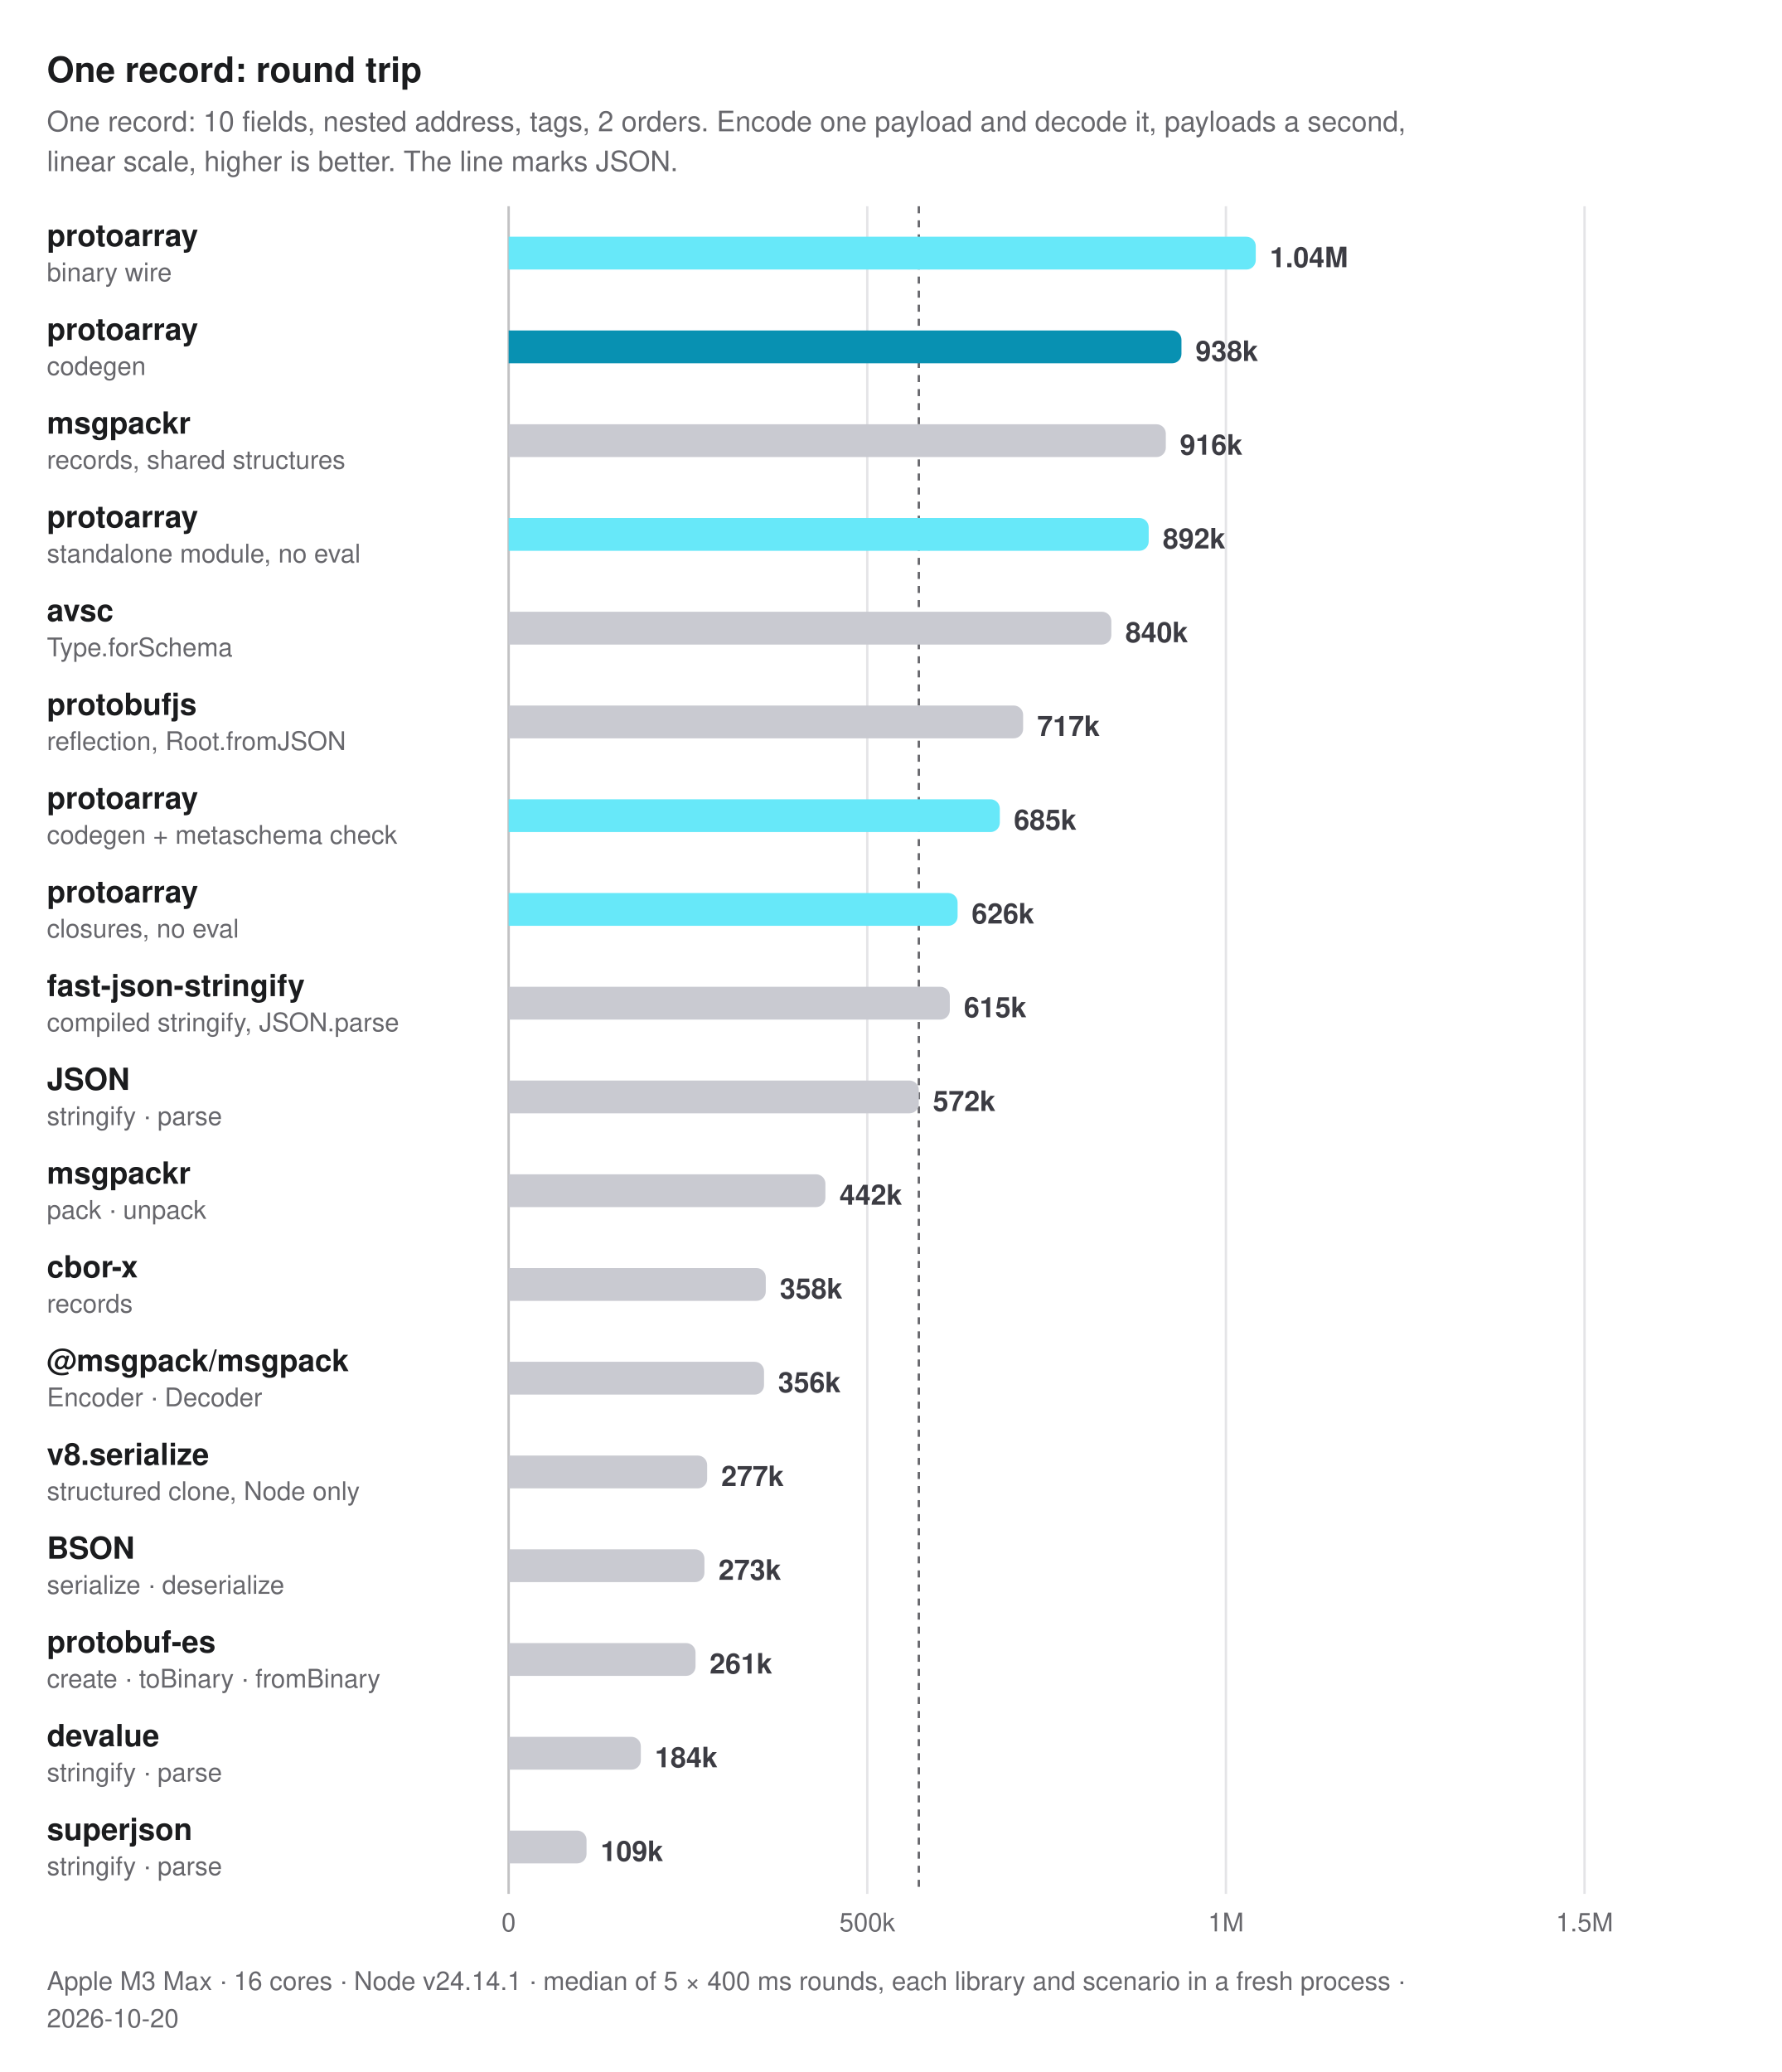
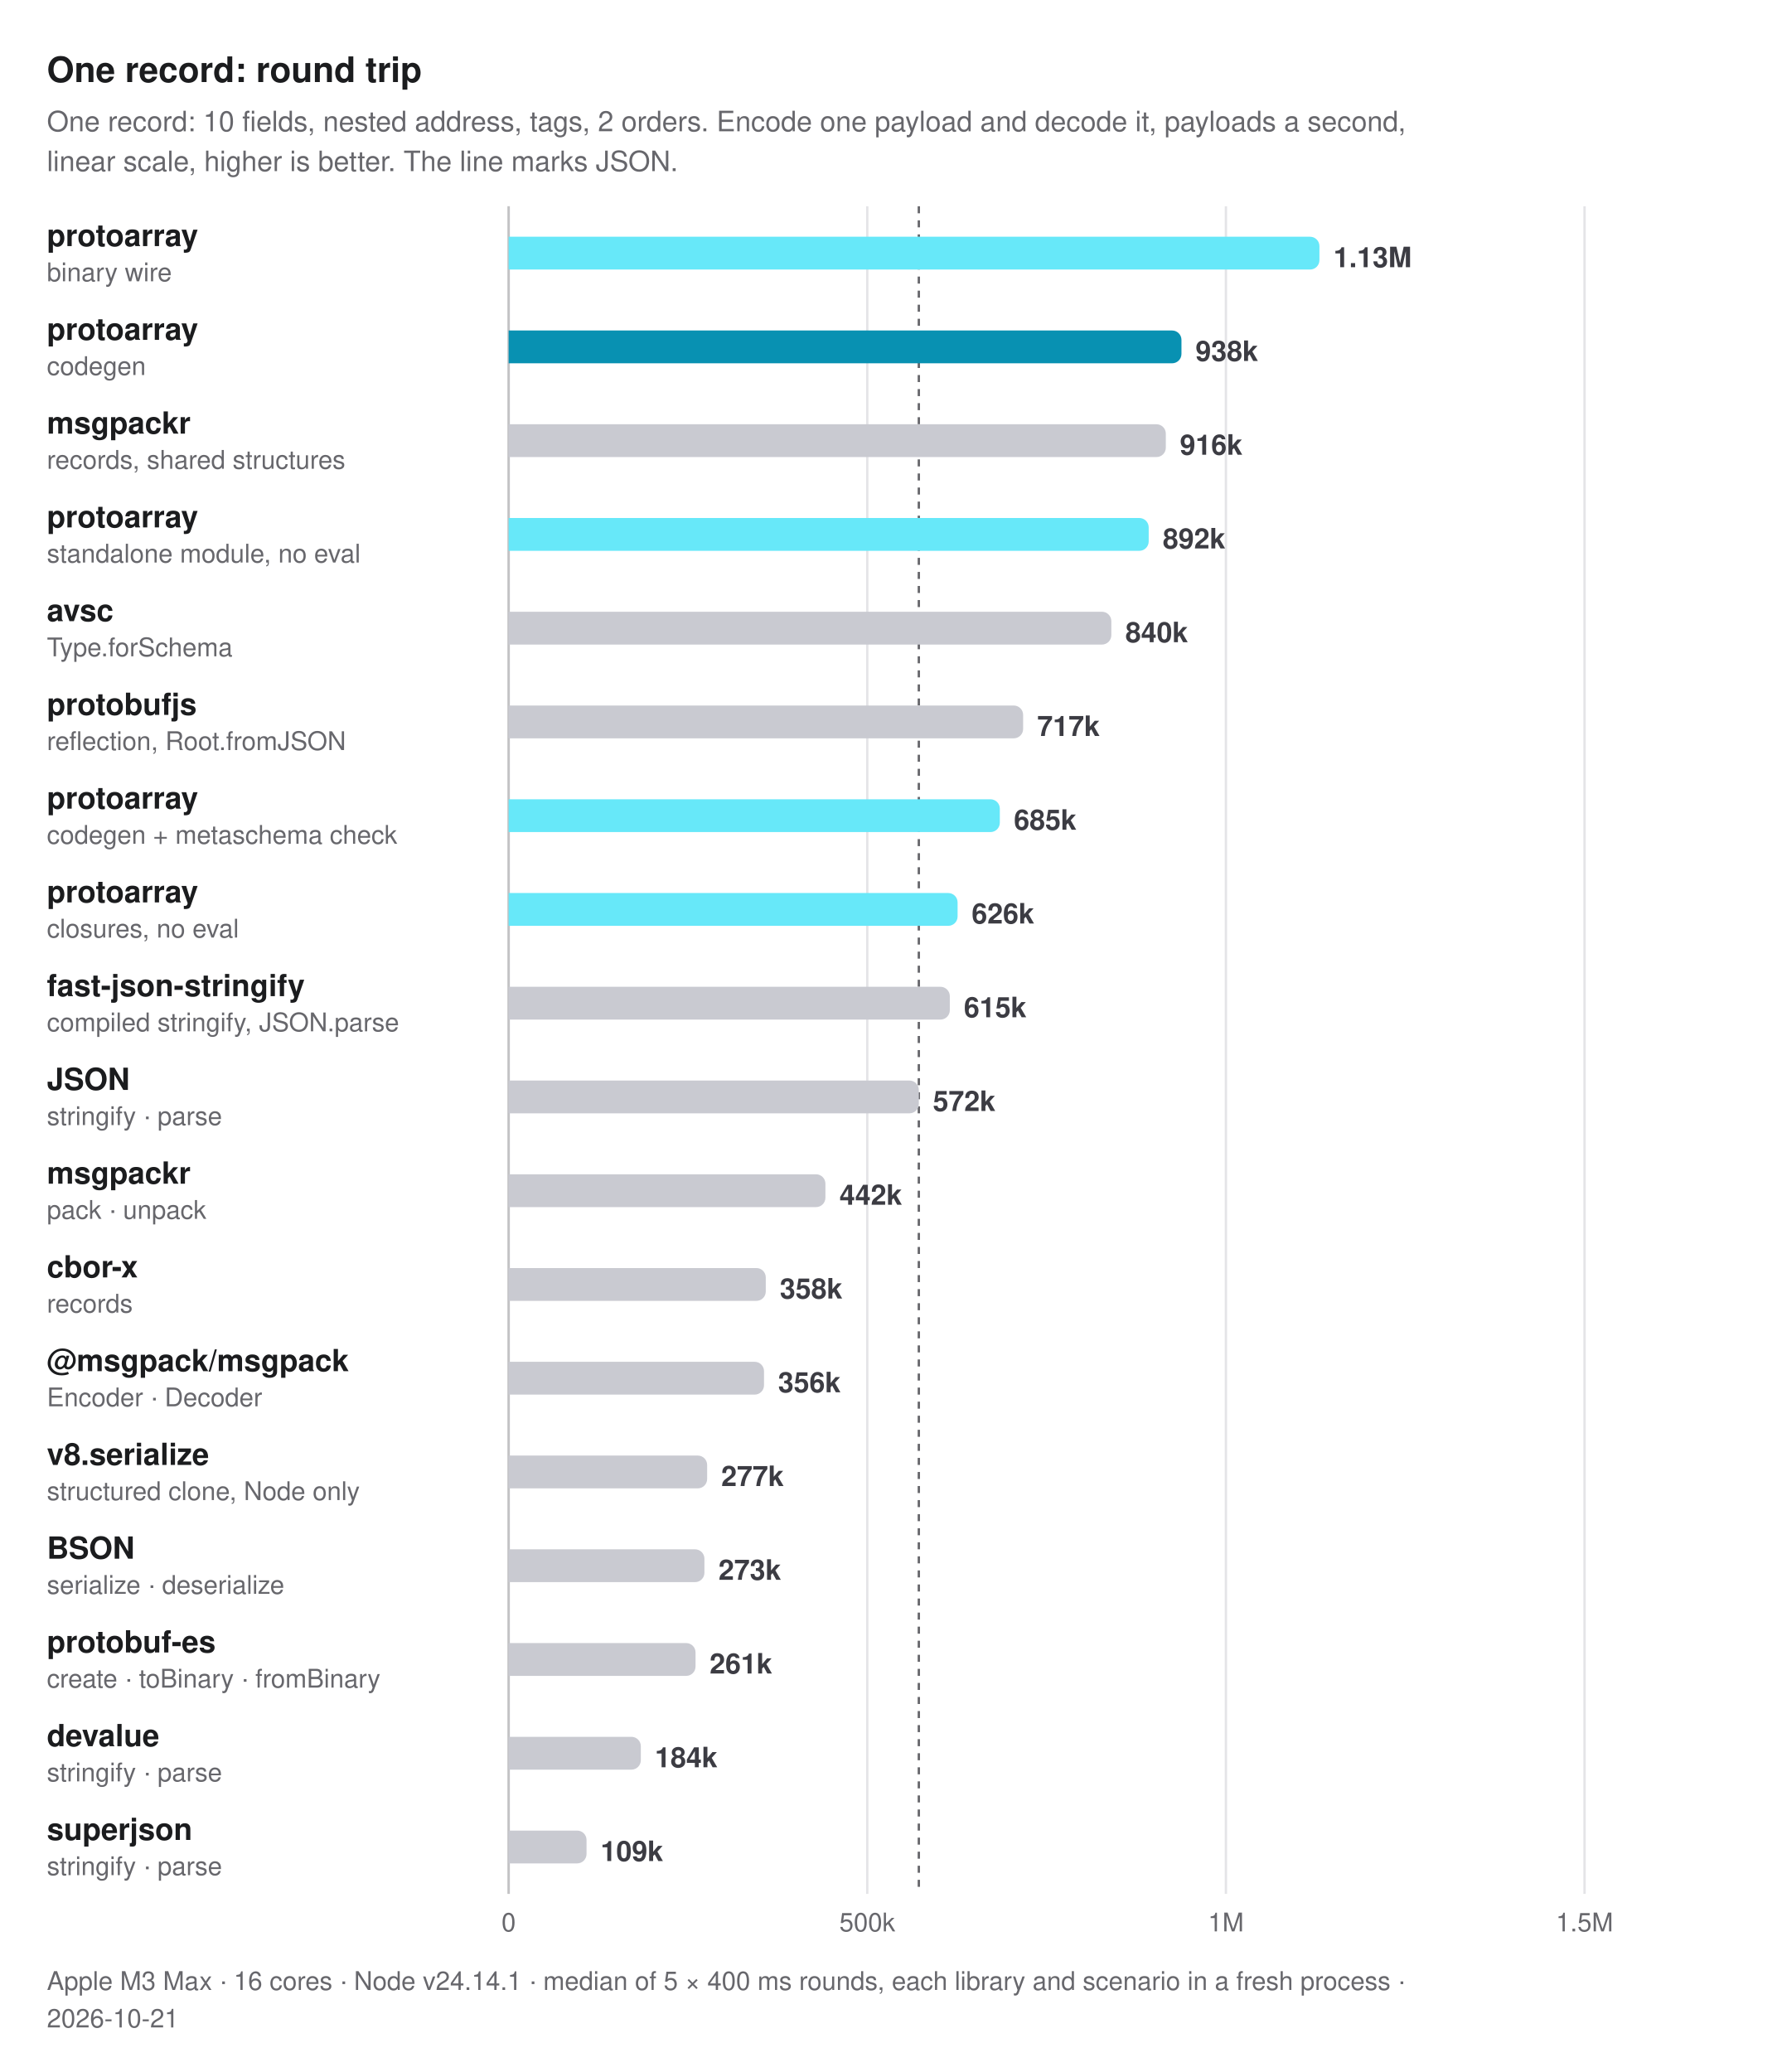
<svg xmlns="http://www.w3.org/2000/svg" width="760" height="884" viewBox="0 0 760 884" role="img" aria-label="One record: round trip. One record: 10 fields, nested address, tags, 2 orders. Encode one payload and decode it, payloads a second, linear scale, higher is better. The line marks JSON.">
  <style>
  text { font-family: -apple-system, BlinkMacSystemFont, "Segoe UI", Helvetica, Arial, sans-serif; }
  .title { font-size: 15px; font-weight: 700; fill: #1b1c1e; }
  .subtitle, .caption { font-size: 12px; fill: #67676c; }
  .caption { font-size: 11px; }
  .group { font-size: 11px; font-weight: 600; letter-spacing: 0.06em; fill: #67676c; }
  .label { font-size: 13px; font-weight: 600; fill: #1b1c1e; }
  .label.primary, .label.secondary { font-weight: 700; }
  .sublabel { font-size: 11px; fill: #67676c; }
  .value { font-size: 12px; font-weight: 600; fill: #3c3c43; font-variant-numeric: tabular-nums; }
  .value.small { font-size: 10px; }
  .legend { font-size: 11px; fill: #3c3c43; }
  .tick { font-size: 11px; fill: #67676c; font-variant-numeric: tabular-nums; }
  .grid { stroke: #e4e4e7; stroke-width: 1; }
  .axis { stroke: #c2c2c4; stroke-width: 1; }
  .ref { stroke: #67676c; stroke-width: 1; stroke-dasharray: 3 3; }
  .bar { fill: #c9cad1; }
  .bar.primary { fill: #0891b2; }
  .bar.secondary { fill: #67e8f9; }
  @media (prefers-color-scheme: dark) {
    .title, .label { fill: #dfdfd6; }
    .subtitle, .caption, .group, .sublabel, .tick { fill: #98989f; }
    .value, .legend { fill: #c2c2c4; }
    .grid { stroke: #2e2e32; }
    .axis { stroke: #48484c; }
    .ref { stroke: #98989f; }
    .bar { fill: #4a4b53; }
    .bar.primary { fill: #22d3ee; }
    .bar.secondary { fill: #0e7490; }
  }
</style>
  <text class="title" x="20" y="35">One record: round trip</text>
  <text class="subtitle" x="20" y="56">One record: 10 fields, nested address, tags, 2 orders. Encode one payload and decode it, payloads a second,</text>
  <text class="subtitle" x="20" y="73">linear scale, higher is better. The line marks JSON.</text>
  <line class="grid" x1="217" y1="88" x2="217" y2="808" />
  <text class="tick" x="217" y="824" text-anchor="middle">0</text>
  <line class="grid" x1="370" y1="88" x2="370" y2="808" />
  <text class="tick" x="370" y="824" text-anchor="middle">500k</text>
  <line class="grid" x1="523" y1="88" x2="523" y2="808" />
  <text class="tick" x="523" y="824" text-anchor="middle">1M</text>
  <line class="grid" x1="676" y1="88" x2="676" y2="808" />
  <text class="tick" x="676" y="824" text-anchor="middle">1.5M</text>
  <line class="axis" x1="217" y1="88" x2="217" y2="808" />
  <line class="ref" x1="391.991" y1="88" x2="391.991" y2="808" />
  <g>
    <text class="label secondary" x="20" y="105">protoarray</text>
    <text class="sublabel" x="20" y="120">binary wire</text>
-     <path class="bar secondary" d="M217,101H531.737A4,4 0 0 1 535.737,105V111A4,4 0 0 1 531.737,115H217Z" />
-     <text class="value" x="541.737" y="114">1.04M</text>
+     <path class="bar secondary" d="M217,101H558.9A4,4 0 0 1 562.9,105V111A4,4 0 0 1 558.9,115H217Z" />
+     <text class="value" x="568.9" y="114">1.13M</text>
  </g>
  <g>
    <text class="label primary" x="20" y="145">protoarray</text>
    <text class="sublabel" x="20" y="160">codegen</text>
    <path class="bar primary" d="M217,141H500.037A4,4 0 0 1 504.037,145V151A4,4 0 0 1 500.037,155H217Z" />
    <text class="value" x="510.037" y="154">938k</text>
  </g>
  <g>
    <text class="label" x="20" y="185">msgpackr</text>
    <text class="sublabel" x="20" y="200">records, shared structures</text>
    <path class="bar" d="M217,181H493.365A4,4 0 0 1 497.365,185V191A4,4 0 0 1 493.365,195H217Z" />
    <text class="value" x="503.365" y="194">916k</text>
  </g>
  <g>
    <text class="label secondary" x="20" y="225">protoarray</text>
    <text class="sublabel" x="20" y="240">standalone module, no eval</text>
    <path class="bar secondary" d="M217,221H486.061A4,4 0 0 1 490.061,225V231A4,4 0 0 1 486.061,235H217Z" />
    <text class="value" x="496.061" y="234">892k</text>
  </g>
  <g>
    <text class="label" x="20" y="265">avsc</text>
    <text class="sublabel" x="20" y="280">Type.forSchema</text>
    <path class="bar" d="M217,261H470.117A4,4 0 0 1 474.117,265V271A4,4 0 0 1 470.117,275H217Z" />
    <text class="value" x="480.117" y="274">840k</text>
  </g>
  <g>
    <text class="label" x="20" y="305">protobufjs</text>
    <text class="sublabel" x="20" y="320">reflection, Root.fromJSON</text>
    <path class="bar" d="M217,301H432.489A4,4 0 0 1 436.489,305V311A4,4 0 0 1 432.489,315H217Z" />
    <text class="value" x="442.489" y="314">717k</text>
  </g>
  <g>
    <text class="label secondary" x="20" y="345">protoarray</text>
    <text class="sublabel" x="20" y="360">codegen + metaschema check</text>
    <path class="bar secondary" d="M217,341H422.547A4,4 0 0 1 426.547,345V351A4,4 0 0 1 422.547,355H217Z" />
    <text class="value" x="432.547" y="354">685k</text>
  </g>
  <g>
    <text class="label secondary" x="20" y="385">protoarray</text>
    <text class="sublabel" x="20" y="400">closures, no eval</text>
    <path class="bar secondary" d="M217,381H404.533A4,4 0 0 1 408.533,385V391A4,4 0 0 1 404.533,395H217Z" />
    <text class="value" x="414.533" y="394">626k</text>
  </g>
  <g>
    <text class="label" x="20" y="425">fast-json-stringify</text>
    <text class="sublabel" x="20" y="440">compiled stringify, JSON.parse</text>
    <path class="bar" d="M217,421H401.213A4,4 0 0 1 405.213,425V431A4,4 0 0 1 401.213,435H217Z" />
    <text class="value" x="411.213" y="434">615k</text>
  </g>
  <g>
    <text class="label" x="20" y="465">JSON</text>
    <text class="sublabel" x="20" y="480">stringify · parse</text>
    <path class="bar" d="M217,461H387.991A4,4 0 0 1 391.991,465V471A4,4 0 0 1 387.991,475H217Z" />
    <text class="value" x="397.991" y="474">572k</text>
  </g>
  <g>
    <text class="label" x="20" y="505">msgpackr</text>
    <text class="sublabel" x="20" y="520">pack · unpack</text>
    <path class="bar" d="M217,501H348.142A4,4 0 0 1 352.142,505V511A4,4 0 0 1 348.142,515H217Z" />
    <text class="value" x="358.142" y="514">442k</text>
  </g>
  <g>
    <text class="label" x="20" y="545">cbor-x</text>
    <text class="sublabel" x="20" y="560">records</text>
    <path class="bar" d="M217,541H322.697A4,4 0 0 1 326.697,545V551A4,4 0 0 1 322.697,555H217Z" />
    <text class="value" x="332.697" y="554">358k</text>
  </g>
  <g>
    <text class="label" x="20" y="585">@msgpack/msgpack</text>
    <text class="sublabel" x="20" y="600">Encoder · Decoder</text>
    <path class="bar" d="M217,581H321.948A4,4 0 0 1 325.948,585V591A4,4 0 0 1 321.948,595H217Z" />
    <text class="value" x="331.948" y="594">356k</text>
  </g>
  <g>
    <text class="label" x="20" y="625">v8.serialize</text>
    <text class="sublabel" x="20" y="640">structured clone, Node only</text>
    <path class="bar" d="M217,621H297.683A4,4 0 0 1 301.683,625V631A4,4 0 0 1 297.683,635H217Z" />
    <text class="value" x="307.683" y="634">277k</text>
  </g>
  <g>
    <text class="label" x="20" y="665">BSON</text>
    <text class="sublabel" x="20" y="680">serialize · deserialize</text>
    <path class="bar" d="M217,661H296.524A4,4 0 0 1 300.524,665V671A4,4 0 0 1 296.524,675H217Z" />
    <text class="value" x="306.524" y="674">273k</text>
  </g>
  <g>
    <text class="label" x="20" y="705">protobuf-es</text>
    <text class="sublabel" x="20" y="720">create · toBinary · fromBinary</text>
    <path class="bar" d="M217,701H292.736A4,4 0 0 1 296.736,705V711A4,4 0 0 1 292.736,715H217Z" />
    <text class="value" x="302.736" y="714">261k</text>
  </g>
  <g>
    <text class="label" x="20" y="745">devalue</text>
    <text class="sublabel" x="20" y="760">stringify · parse</text>
    <path class="bar" d="M217,741H269.391A4,4 0 0 1 273.391,745V751A4,4 0 0 1 269.391,755H217Z" />
    <text class="value" x="279.391" y="754">184k</text>
  </g>
  <g>
    <text class="label" x="20" y="785">superjson</text>
    <text class="sublabel" x="20" y="800">stringify · parse</text>
    <path class="bar" d="M217,781H246.228A4,4 0 0 1 250.228,785V791A4,4 0 0 1 246.228,795H217Z" />
    <text class="value" x="256.228" y="794">109k</text>
  </g>
  <text class="caption" x="20" y="849">Apple M3 Max · 16 cores · Node v24.14.1 · median of 5 × 400 ms rounds, each library and scenario in a fresh process ·</text>
-   <text class="caption" x="20" y="865">2026-10-20</text>
+   <text class="caption" x="20" y="865">2026-10-21</text>
</svg>
